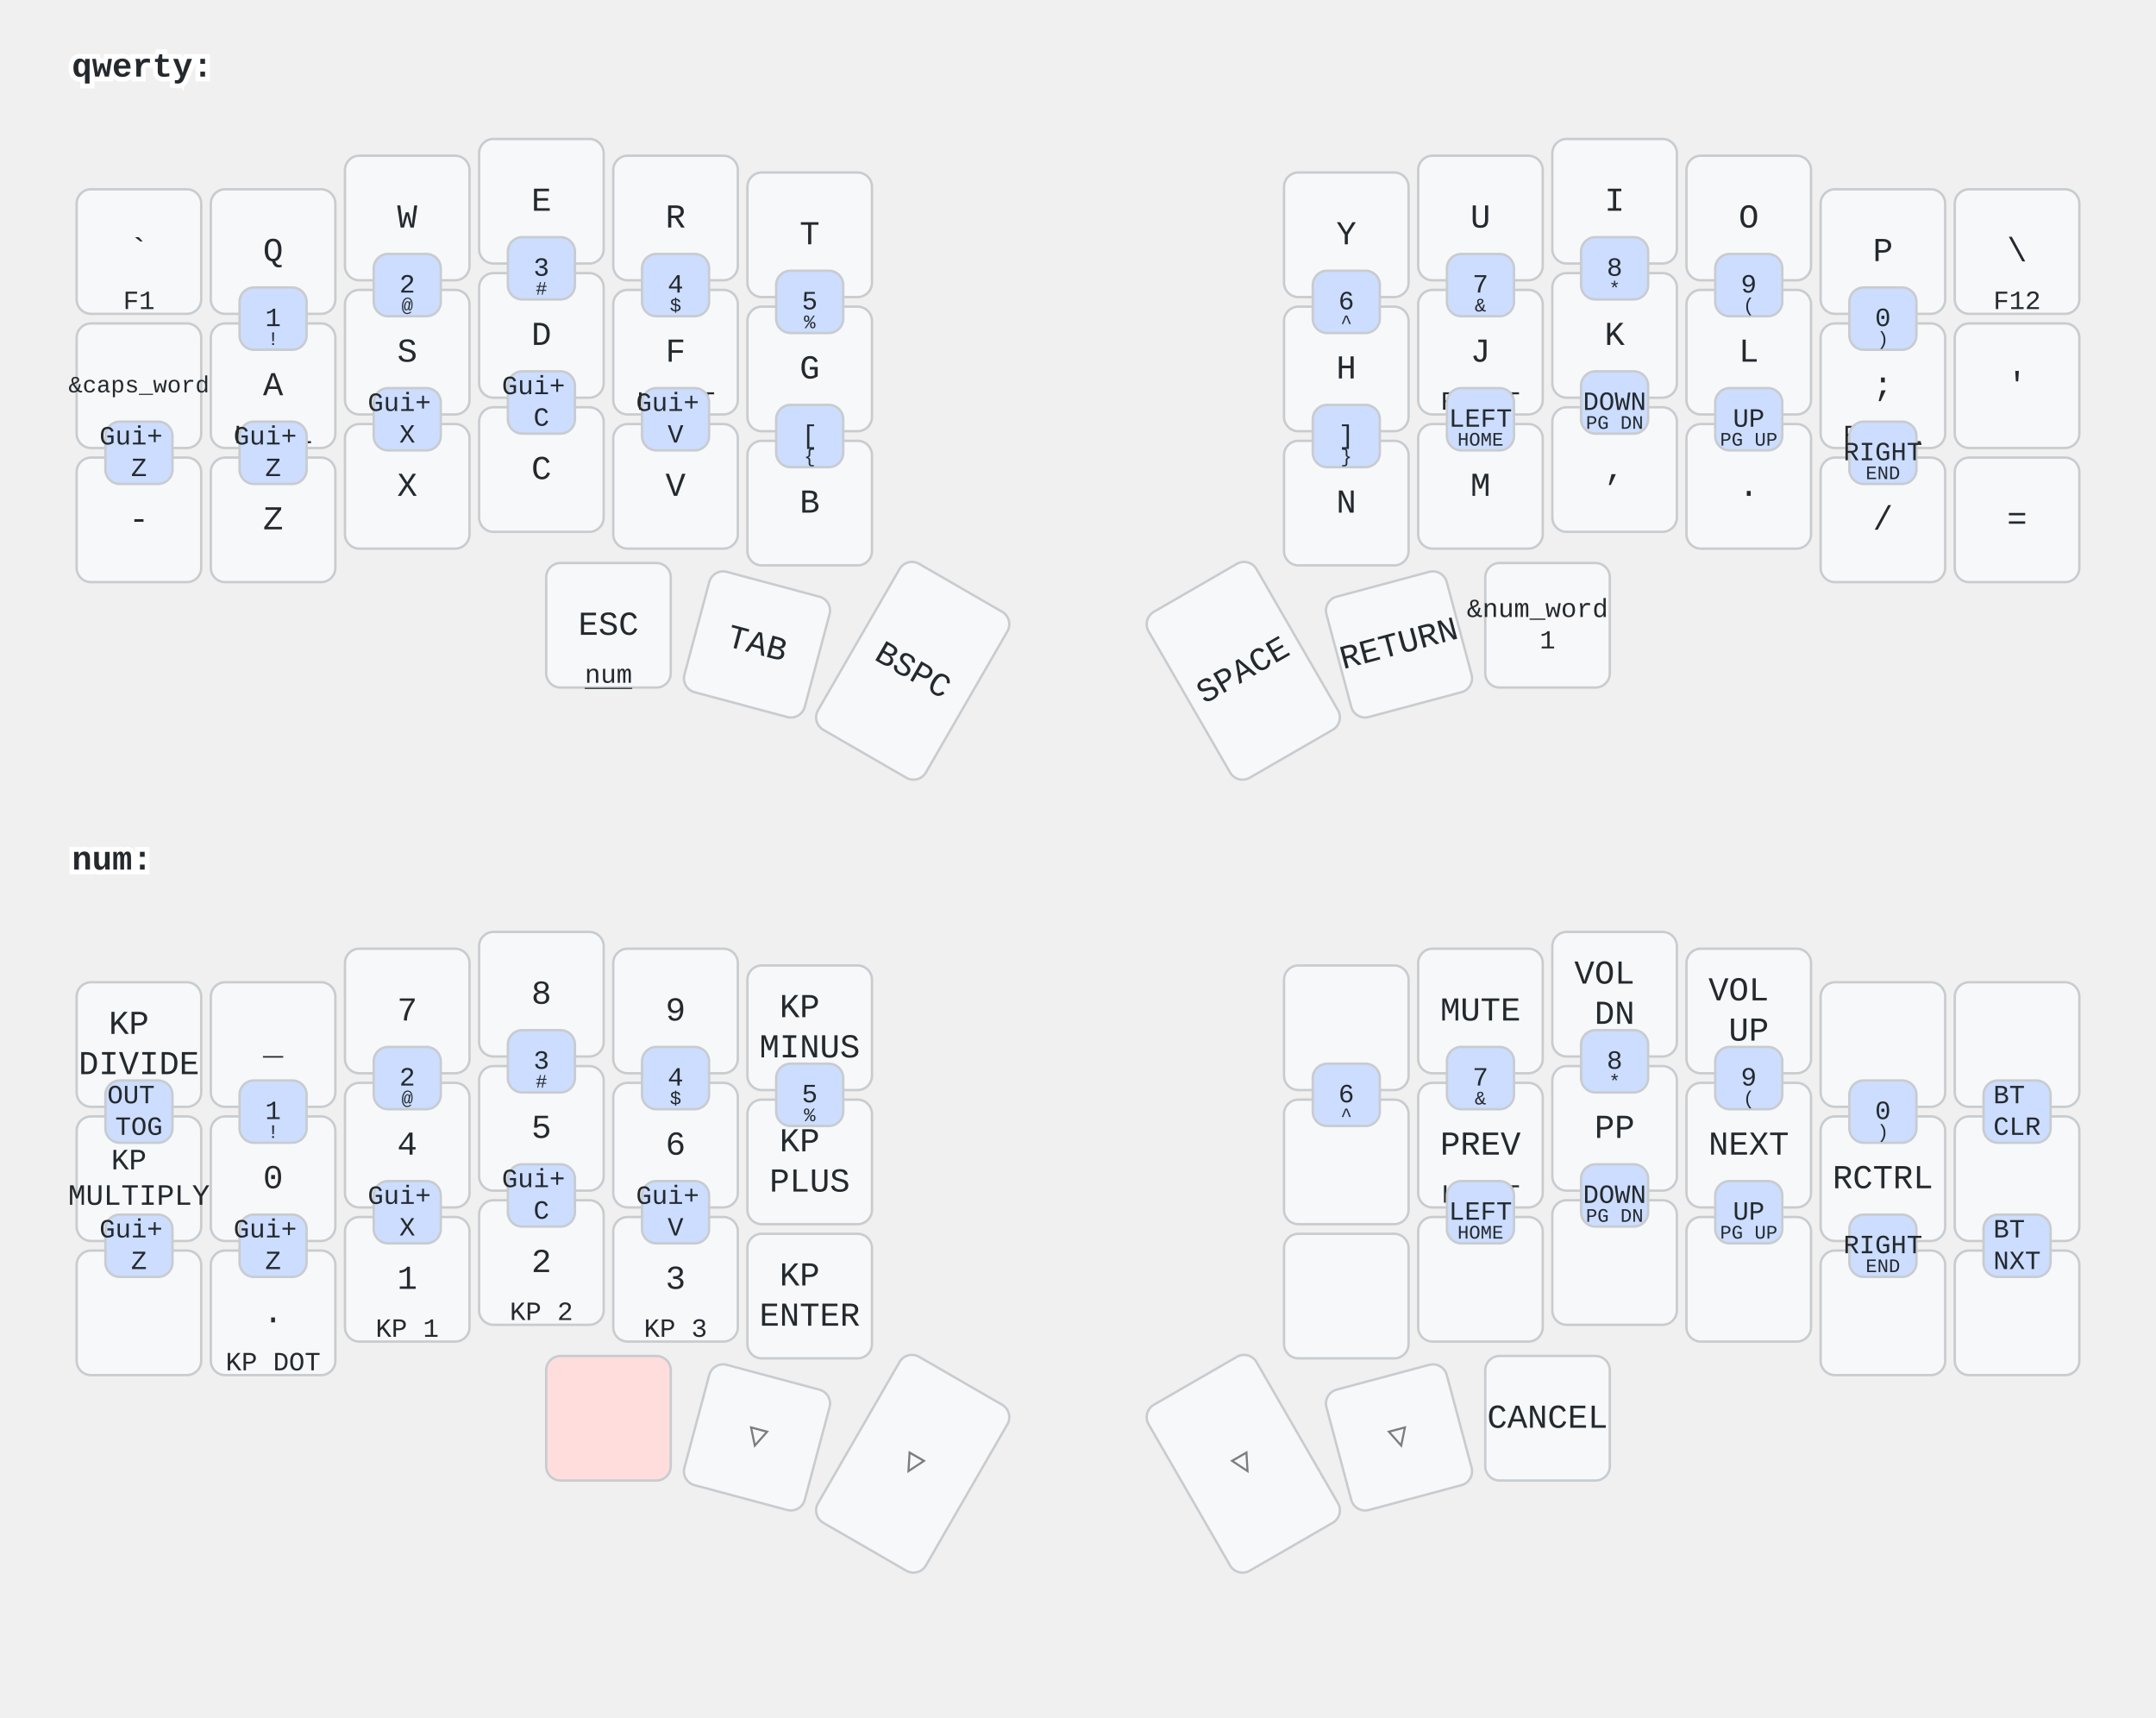
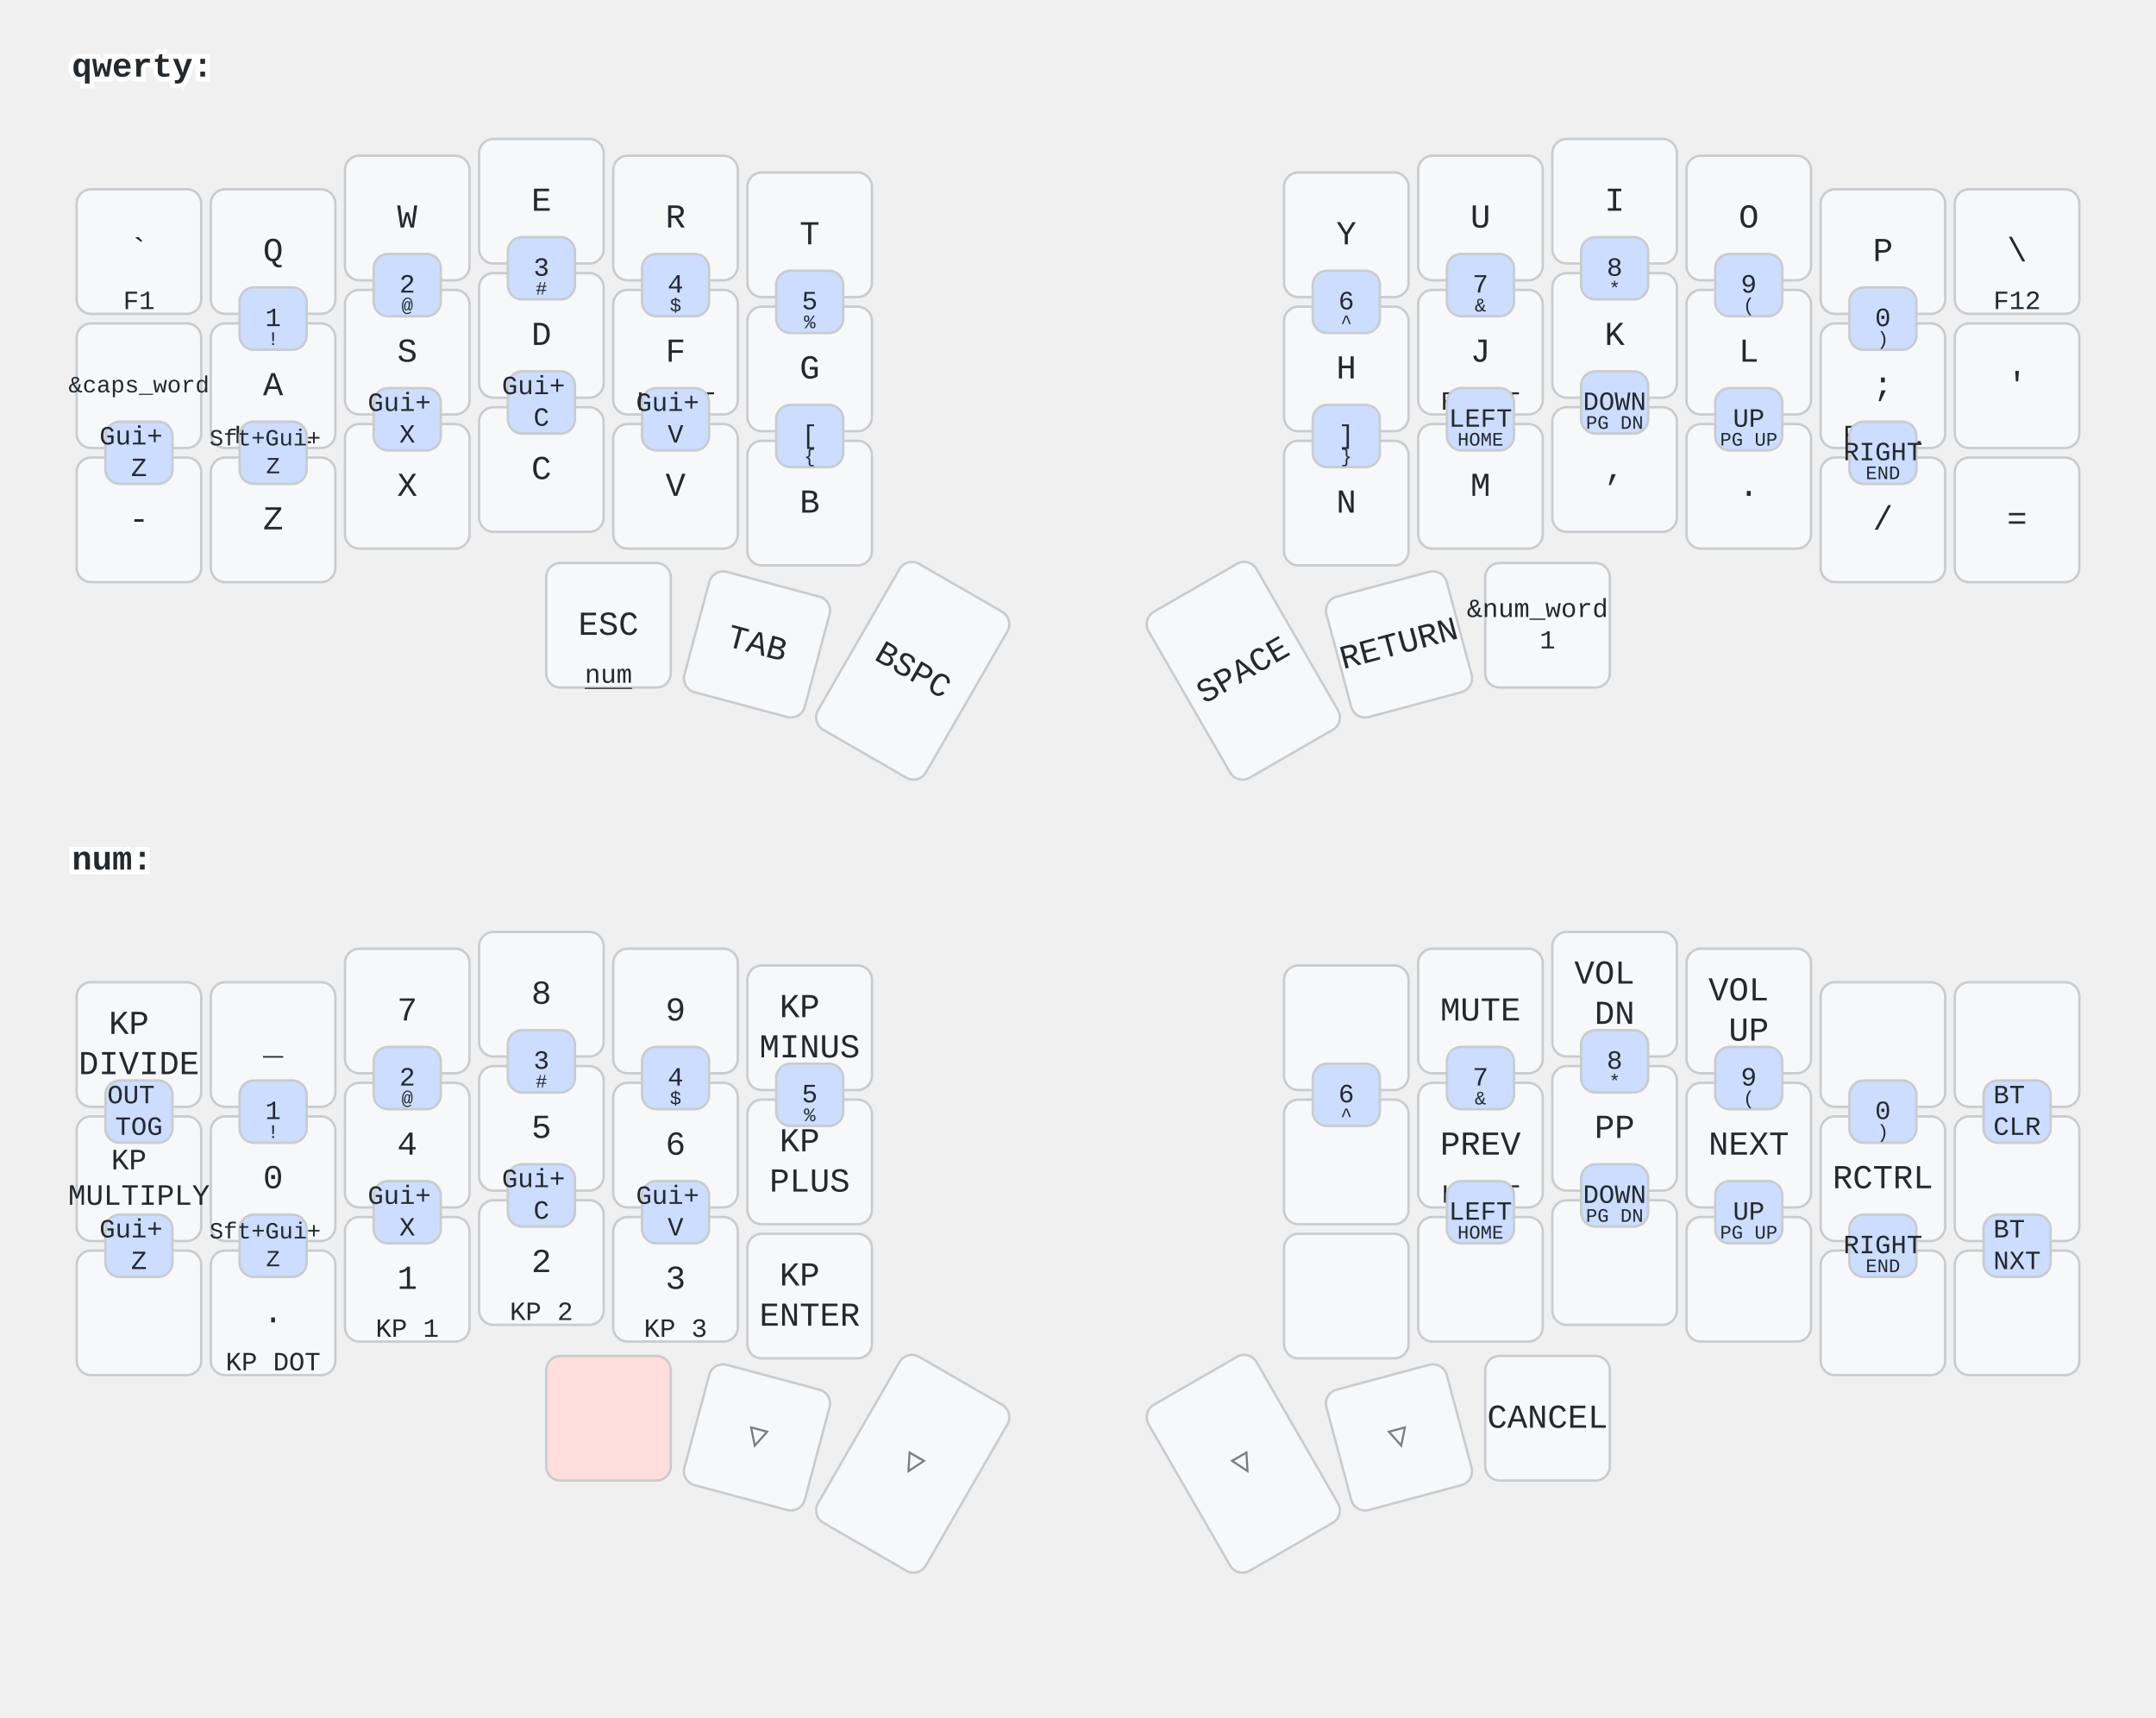
<svg xmlns="http://www.w3.org/2000/svg" width="900" height="717" viewBox="0 0 900 717" class="keymap">
  <style>/* inherit to force styles through use tags */
svg path {
    fill: inherit;
}

/* font and background color specifications */
svg.keymap {
    font-family: SFMono-Regular,Consolas,Liberation Mono,Menlo,monospace;
    font-size: 14px;
    font-kerning: normal;
    text-rendering: optimizeLegibility;
    fill: #24292e;
}

/* default key styling */
rect.key {
    fill: #f6f8fa;
}

rect.key, rect.combo {
    stroke: #c9cccf;
    stroke-width: 1;
}

/* default key side styling, only used is draw_key_sides is set */
rect.side {
    filter: brightness(90%);
}

/* color accent for combo boxes */
rect.combo, rect.combo-separate {
    fill: #cdf;
}

/* color accent for held keys */
rect.held, rect.combo.held {
    fill: #fdd;
}

/* color accent for ghost (optional) keys */
rect.ghost, rect.combo.ghost {
    stroke-dasharray: 4, 4;
    stroke-width: 2;
}

text {
    text-anchor: middle;
    dominant-baseline: middle;
}

/* styling for layer labels */
text.label {
    font-weight: bold;
    text-anchor: start;
    stroke: white;
    stroke-width: 4;
    paint-order: stroke;
}

/* styling for optional footer */
text.footer {
    text-anchor: end;
    dominant-baseline: auto;
    stroke: white;
    stroke-width: 4;
    paint-order: stroke;
}

/* styling for combo tap, and key hold/shifted label text */
text.combo, text.hold, text.shifted {
    font-size: 11px;
}

text.hold {
    text-anchor: middle;
    dominant-baseline: auto;
}

text.shifted {
    text-anchor: middle;
    dominant-baseline: hanging;
}

text.layer-activator {
    text-decoration: underline;
}

/* styling for hold/shifted label text in combo box */
text.combo.hold, text.combo.shifted {
    font-size: 8px;
}

/* lighter symbol for transparent keys */
text.trans {
    fill: #7b7e81;
}

/* styling for combo dendrons */
path.combo {
    stroke-width: 1;
    stroke: gray;
    fill: none;
}

/* Start Tabler Icons Cleanup */
/* cannot use height/width with glyphs */
.icon-tabler &gt; path {
    fill: inherit;
    stroke: inherit;
    stroke-width: 2;
}
/* hide tabler's default box */
.icon-tabler &gt; path[stroke="none"][fill="none"] {
    visibility: hidden;
}
/* End Tabler Icons Cleanup */
</style>
  <g transform="translate(30, 0)" class="layer-qwerty">
    <text x="0" y="28" class="label" id="qwerty">qwerty:</text>
    <g transform="translate(0, 56)">
      <g transform="translate(28, 49)" class="key keypos-0">
        <rect rx="6" ry="6" x="-26" y="-26" width="52" height="52" class="key" />
        <text x="0" y="0" class="key tap">`</text>
        <text x="0" y="24" class="key hold">F1</text>
      </g>
      <g transform="translate(84, 49)" class="key keypos-1">
        <rect rx="6" ry="6" x="-26" y="-26" width="52" height="52" class="key" />
        <text x="0" y="0" class="key tap">Q</text>
        <text x="0" y="24" class="key hold">F2</text>
      </g>
      <g transform="translate(140, 35)" class="key keypos-2">
        <rect rx="6" ry="6" x="-26" y="-26" width="52" height="52" class="key" />
        <text x="0" y="0" class="key tap">W</text>
        <text x="0" y="24" class="key hold">F3</text>
      </g>
      <g transform="translate(196, 28)" class="key keypos-3">
        <rect rx="6" ry="6" x="-26" y="-26" width="52" height="52" class="key" />
        <text x="0" y="0" class="key tap">E</text>
        <text x="0" y="24" class="key hold">F4</text>
      </g>
      <g transform="translate(252, 35)" class="key keypos-4">
        <rect rx="6" ry="6" x="-26" y="-26" width="52" height="52" class="key" />
        <text x="0" y="0" class="key tap">R</text>
        <text x="0" y="24" class="key hold">F5</text>
      </g>
      <g transform="translate(308, 42)" class="key keypos-5">
        <rect rx="6" ry="6" x="-26" y="-26" width="52" height="52" class="key" />
        <text x="0" y="0" class="key tap">T</text>
        <text x="0" y="24" class="key hold">F6</text>
      </g>
      <g transform="translate(532, 42)" class="key keypos-6">
        <rect rx="6" ry="6" x="-26" y="-26" width="52" height="52" class="key" />
        <text x="0" y="0" class="key tap">Y</text>
        <text x="0" y="24" class="key hold">F7</text>
      </g>
      <g transform="translate(588, 35)" class="key keypos-7">
        <rect rx="6" ry="6" x="-26" y="-26" width="52" height="52" class="key" />
        <text x="0" y="0" class="key tap">U</text>
        <text x="0" y="24" class="key hold">F8</text>
      </g>
      <g transform="translate(644, 28)" class="key keypos-8">
        <rect rx="6" ry="6" x="-26" y="-26" width="52" height="52" class="key" />
        <text x="0" y="0" class="key tap">I</text>
        <text x="0" y="24" class="key hold">F9</text>
      </g>
      <g transform="translate(700, 35)" class="key keypos-9">
        <rect rx="6" ry="6" x="-26" y="-26" width="52" height="52" class="key" />
        <text x="0" y="0" class="key tap">O</text>
        <text x="0" y="24" class="key hold">F10</text>
      </g>
      <g transform="translate(756, 49)" class="key keypos-10">
        <rect rx="6" ry="6" x="-26" y="-26" width="52" height="52" class="key" />
        <text x="0" y="0" class="key tap">P</text>
        <text x="0" y="24" class="key hold">F11</text>
      </g>
      <g transform="translate(812, 49)" class="key keypos-11">
        <rect rx="6" ry="6" x="-26" y="-26" width="52" height="52" class="key" />
        <text x="0" y="0" class="key tap">\</text>
        <text x="0" y="24" class="key hold">F12</text>
      </g>
      <g transform="translate(28, 105)" class="key keypos-12">
        <rect rx="6" ry="6" x="-26" y="-26" width="52" height="52" class="key" />
        <text x="0" y="0" class="key tap">
          <tspan style="font-size: 70%">&amp;caps_word</tspan>
        </text>
      </g>
      <g transform="translate(84, 105)" class="key keypos-13">
        <rect rx="6" ry="6" x="-26" y="-26" width="52" height="52" class="key" />
        <text x="0" y="0" class="key tap">A</text>
        <text x="0" y="24" class="key hold">LCTRL</text>
      </g>
      <g transform="translate(140, 91)" class="key keypos-14">
        <rect rx="6" ry="6" x="-26" y="-26" width="52" height="52" class="key" />
        <text x="0" y="0" class="key tap">S</text>
        <text x="0" y="24" class="key hold">LALT</text>
      </g>
      <g transform="translate(196, 84)" class="key keypos-15">
        <rect rx="6" ry="6" x="-26" y="-26" width="52" height="52" class="key" />
        <text x="0" y="0" class="key tap">D</text>
        <text x="0" y="24" class="key hold">LGUI</text>
      </g>
      <g transform="translate(252, 91)" class="key keypos-16">
        <rect rx="6" ry="6" x="-26" y="-26" width="52" height="52" class="key" />
        <text x="0" y="0" class="key tap">F</text>
        <text x="0" y="24" class="key hold">LSHFT</text>
      </g>
      <g transform="translate(308, 98)" class="key keypos-17">
        <rect rx="6" ry="6" x="-26" y="-26" width="52" height="52" class="key" />
        <text x="0" y="0" class="key tap">G</text>
      </g>
      <g transform="translate(532, 98)" class="key keypos-18">
        <rect rx="6" ry="6" x="-26" y="-26" width="52" height="52" class="key" />
        <text x="0" y="0" class="key tap">H</text>
      </g>
      <g transform="translate(588, 91)" class="key keypos-19">
        <rect rx="6" ry="6" x="-26" y="-26" width="52" height="52" class="key" />
        <text x="0" y="0" class="key tap">J</text>
        <text x="0" y="24" class="key hold">RSHFT</text>
      </g>
      <g transform="translate(644, 84)" class="key keypos-20">
        <rect rx="6" ry="6" x="-26" y="-26" width="52" height="52" class="key" />
        <text x="0" y="0" class="key tap">K</text>
        <text x="0" y="24" class="key hold">RGUI</text>
      </g>
      <g transform="translate(700, 91)" class="key keypos-21">
        <rect rx="6" ry="6" x="-26" y="-26" width="52" height="52" class="key" />
        <text x="0" y="0" class="key tap">L</text>
        <text x="0" y="24" class="key hold">RALT</text>
      </g>
      <g transform="translate(756, 105)" class="key keypos-22">
        <rect rx="6" ry="6" x="-26" y="-26" width="52" height="52" class="key" />
        <text x="0" y="0" class="key tap">;</text>
        <text x="0" y="24" class="key hold">RCTRL</text>
      </g>
      <g transform="translate(812, 105)" class="key keypos-23">
        <rect rx="6" ry="6" x="-26" y="-26" width="52" height="52" class="key" />
        <text x="0" y="0" class="key tap">'</text>
      </g>
      <g transform="translate(28, 161)" class="key keypos-24">
        <rect rx="6" ry="6" x="-26" y="-26" width="52" height="52" class="key" />
        <text x="0" y="0" class="key tap">-</text>
      </g>
      <g transform="translate(84, 161)" class="key keypos-25">
        <rect rx="6" ry="6" x="-26" y="-26" width="52" height="52" class="key" />
        <text x="0" y="0" class="key tap">Z</text>
      </g>
      <g transform="translate(140, 147)" class="key keypos-26">
        <rect rx="6" ry="6" x="-26" y="-26" width="52" height="52" class="key" />
        <text x="0" y="0" class="key tap">X</text>
      </g>
      <g transform="translate(196, 140)" class="key keypos-27">
        <rect rx="6" ry="6" x="-26" y="-26" width="52" height="52" class="key" />
        <text x="0" y="0" class="key tap">C</text>
      </g>
      <g transform="translate(252, 147)" class="key keypos-28">
        <rect rx="6" ry="6" x="-26" y="-26" width="52" height="52" class="key" />
        <text x="0" y="0" class="key tap">V</text>
      </g>
      <g transform="translate(308, 154)" class="key keypos-29">
        <rect rx="6" ry="6" x="-26" y="-26" width="52" height="52" class="key" />
        <text x="0" y="0" class="key tap">B</text>
      </g>
      <g transform="translate(532, 154)" class="key keypos-30">
        <rect rx="6" ry="6" x="-26" y="-26" width="52" height="52" class="key" />
        <text x="0" y="0" class="key tap">N</text>
      </g>
      <g transform="translate(588, 147)" class="key keypos-31">
        <rect rx="6" ry="6" x="-26" y="-26" width="52" height="52" class="key" />
        <text x="0" y="0" class="key tap">M</text>
      </g>
      <g transform="translate(644, 140)" class="key keypos-32">
        <rect rx="6" ry="6" x="-26" y="-26" width="52" height="52" class="key" />
        <text x="0" y="0" class="key tap">,</text>
      </g>
      <g transform="translate(700, 147)" class="key keypos-33">
        <rect rx="6" ry="6" x="-26" y="-26" width="52" height="52" class="key" />
        <text x="0" y="0" class="key tap">.</text>
      </g>
      <g transform="translate(756, 161)" class="key keypos-34">
        <rect rx="6" ry="6" x="-26" y="-26" width="52" height="52" class="key" />
        <text x="0" y="0" class="key tap">/</text>
      </g>
      <g transform="translate(812, 161)" class="key keypos-35">
        <rect rx="6" ry="6" x="-26" y="-26" width="52" height="52" class="key" />
        <text x="0" y="0" class="key tap">=</text>
      </g>
      <g transform="translate(224, 205)" class="key keypos-36">
        <rect rx="6" ry="6" x="-26" y="-26" width="52" height="52" class="key" />
        <text x="0" y="0" class="key tap">ESC</text>
        <a href="#num">
          <text x="0" y="24" class="key hold layer-activator">num</text>
        </a>
      </g>
      <g transform="translate(286, 213) rotate(15.0)" class="key keypos-37">
        <rect rx="6" ry="6" x="-26" y="-26" width="52" height="52" class="key" />
        <text x="0" y="0" class="key tap">TAB</text>
      </g>
      <g transform="translate(351, 224) rotate(30.0)" class="key keypos-38">
        <rect rx="6" ry="6" x="-26" y="-40" width="52" height="80" class="key" />
        <text x="0" y="0" class="key tap">BSPC</text>
      </g>
      <g transform="translate(489, 224) rotate(-30.0)" class="key keypos-39">
        <rect rx="6" ry="6" x="-26" y="-40" width="52" height="80" class="key" />
        <text x="0" y="0" class="key tap">SPACE</text>
      </g>
      <g transform="translate(554, 213) rotate(-15.0)" class="key keypos-40">
        <rect rx="6" ry="6" x="-26" y="-26" width="52" height="52" class="key" />
        <text x="0" y="0" class="key tap">RETURN</text>
      </g>
      <g transform="translate(616, 205)" class="key keypos-41">
        <rect rx="6" ry="6" x="-26" y="-26" width="52" height="52" class="key" />
        <text x="0" y="0" class="key tap">
          <tspan x="0" dy="-0.6em" style="font-size: 78%">&amp;num_word</tspan>
          <tspan x="0" dy="1.2em" style="font-size: 78%">1</tspan>
        </text>
      </g>
      <g class="combo combopos-0">
        <rect rx="6" ry="6" x="294" y="113" width="28" height="26" class="combo" />
        <text x="308" y="126" class="combo tap">[</text>
        <text x="308" y="137" class="combo hold">{</text>
      </g>
      <g class="combo combopos-1">
        <rect rx="6" ry="6" x="518" y="113" width="28" height="26" class="combo" />
        <text x="532" y="126" class="combo tap">]</text>
        <text x="532" y="137" class="combo hold">}</text>
      </g>
      <g class="combo combopos-2">
        <rect rx="6" ry="6" x="70" y="64" width="28" height="26" class="combo" />
        <text x="84" y="77" class="combo tap">1</text>
        <text x="84" y="88" class="combo hold">!</text>
      </g>
      <g class="combo combopos-3">
        <rect rx="6" ry="6" x="126" y="50" width="28" height="26" class="combo" />
        <text x="140" y="63" class="combo tap">2</text>
        <text x="140" y="74" class="combo hold">@</text>
      </g>
      <g class="combo combopos-4">
        <rect rx="6" ry="6" x="182" y="43" width="28" height="26" class="combo" />
        <text x="196" y="56" class="combo tap">3</text>
        <text x="196" y="67" class="combo hold">#</text>
      </g>
      <g class="combo combopos-5">
        <rect rx="6" ry="6" x="238" y="50" width="28" height="26" class="combo" />
        <text x="252" y="63" class="combo tap">4</text>
        <text x="252" y="74" class="combo hold">$</text>
      </g>
      <g class="combo combopos-6">
        <rect rx="6" ry="6" x="294" y="57" width="28" height="26" class="combo" />
        <text x="308" y="70" class="combo tap">5</text>
        <text x="308" y="81" class="combo hold">%</text>
      </g>
      <g class="combo combopos-7">
        <rect rx="6" ry="6" x="518" y="57" width="28" height="26" class="combo" />
        <text x="532" y="70" class="combo tap">6</text>
        <text x="532" y="81" class="combo hold">^</text>
      </g>
      <g class="combo combopos-8">
        <rect rx="6" ry="6" x="574" y="50" width="28" height="26" class="combo" />
        <text x="588" y="63" class="combo tap">7</text>
        <text x="588" y="74" class="combo hold">&amp;</text>
      </g>
      <g class="combo combopos-9">
        <rect rx="6" ry="6" x="630" y="43" width="28" height="26" class="combo" />
        <text x="644" y="56" class="combo tap">8</text>
        <text x="644" y="67" class="combo hold">*</text>
      </g>
      <g class="combo combopos-10">
        <rect rx="6" ry="6" x="686" y="50" width="28" height="26" class="combo" />
        <text x="700" y="63" class="combo tap">9</text>
        <text x="700" y="74" class="combo hold">(</text>
      </g>
      <g class="combo combopos-11">
        <rect rx="6" ry="6" x="742" y="64" width="28" height="26" class="combo" />
        <text x="756" y="77" class="combo tap">0</text>
        <text x="756" y="88" class="combo hold">)</text>
      </g>
      <g class="combo combopos-12">
        <rect rx="6" ry="6" x="70" y="120" width="28" height="26" class="combo" />
        <text x="84" y="133" class="combo tap">
-           <tspan x="84" dy="-0.6em">Gui+</tspan>
-           <tspan x="84" dy="1.2em">Z</tspan>
+           <tspan x="84" dy="-0.6em" style="font-size: 88%">Sft+Gui+</tspan>
+           <tspan x="84" dy="1.2em" style="font-size: 88%">Z</tspan>
        </text>
      </g>
      <g class="combo combopos-13">
        <rect rx="6" ry="6" x="14" y="120" width="28" height="26" class="combo" />
        <text x="28" y="133" class="combo tap">
          <tspan x="28" dy="-0.6em">Gui+</tspan>
          <tspan x="28" dy="1.2em">Z</tspan>
        </text>
      </g>
      <g class="combo combopos-14">
        <rect rx="6" ry="6" x="126" y="106" width="28" height="26" class="combo" />
        <text x="140" y="119" class="combo tap">
          <tspan x="140" dy="-0.6em">Gui+</tspan>
          <tspan x="140" dy="1.2em">X</tspan>
        </text>
      </g>
      <g class="combo combopos-15">
        <rect rx="6" ry="6" x="182" y="99" width="28" height="26" class="combo" />
        <text x="196" y="112" class="combo tap">
          <tspan x="196" dy="-0.6em">Gui+</tspan>
          <tspan x="196" dy="1.2em">C</tspan>
        </text>
      </g>
      <g class="combo combopos-16">
        <rect rx="6" ry="6" x="238" y="106" width="28" height="26" class="combo" />
        <text x="252" y="119" class="combo tap">
          <tspan x="252" dy="-0.6em">Gui+</tspan>
          <tspan x="252" dy="1.2em">V</tspan>
        </text>
      </g>
      <g class="combo combopos-17">
        <rect rx="6" ry="6" x="574" y="106" width="28" height="26" class="combo" />
        <text x="588" y="119" class="combo tap">LEFT</text>
        <text x="588" y="130" class="combo hold">HOME</text>
      </g>
      <g class="combo combopos-18">
        <rect rx="6" ry="6" x="630" y="99" width="28" height="26" class="combo" />
        <text x="644" y="112" class="combo tap">DOWN</text>
        <text x="644" y="123" class="combo hold">PG DN</text>
      </g>
      <g class="combo combopos-19">
        <rect rx="6" ry="6" x="686" y="106" width="28" height="26" class="combo" />
        <text x="700" y="119" class="combo tap">UP</text>
        <text x="700" y="130" class="combo hold">PG UP</text>
      </g>
      <g class="combo combopos-20">
        <rect rx="6" ry="6" x="742" y="120" width="28" height="26" class="combo" />
        <text x="756" y="133" class="combo tap">RIGHT</text>
        <text x="756" y="144" class="combo hold">END</text>
      </g>
    </g>
  </g>
  <g transform="translate(30, 331)" class="layer-num">
    <text x="0" y="28" class="label" id="num">num:</text>
    <g transform="translate(0, 56)">
      <g transform="translate(28, 49)" class="key keypos-0">
        <rect rx="6" ry="6" x="-26" y="-26" width="52" height="52" class="key" />
        <text x="0" y="0" class="key tap">
          <tspan x="0" dy="-0.6em">KP</tspan>
          <tspan x="0" dy="1.2em">DIVIDE</tspan>
        </text>
      </g>
      <g transform="translate(84, 49)" class="key keypos-1">
        <rect rx="6" ry="6" x="-26" y="-26" width="52" height="52" class="key" />
        <text x="0" y="0" class="key tap">_</text>
      </g>
      <g transform="translate(140, 35)" class="key keypos-2">
        <rect rx="6" ry="6" x="-26" y="-26" width="52" height="52" class="key" />
        <text x="0" y="0" class="key tap">7</text>
        <text x="0" y="24" class="key hold">KP 7</text>
      </g>
      <g transform="translate(196, 28)" class="key keypos-3">
        <rect rx="6" ry="6" x="-26" y="-26" width="52" height="52" class="key" />
        <text x="0" y="0" class="key tap">8</text>
        <text x="0" y="24" class="key hold">KP 8</text>
      </g>
      <g transform="translate(252, 35)" class="key keypos-4">
        <rect rx="6" ry="6" x="-26" y="-26" width="52" height="52" class="key" />
        <text x="0" y="0" class="key tap">9</text>
        <text x="0" y="24" class="key hold">KP 9</text>
      </g>
      <g transform="translate(308, 42)" class="key keypos-5">
        <rect rx="6" ry="6" x="-26" y="-26" width="52" height="52" class="key" />
        <text x="0" y="0" class="key tap">
          <tspan x="0" dy="-0.6em">KP</tspan>
          <tspan x="0" dy="1.2em">MINUS</tspan>
        </text>
      </g>
      <g transform="translate(532, 42)" class="key keypos-6">
        <rect rx="6" ry="6" x="-26" y="-26" width="52" height="52" class="key" />
      </g>
      <g transform="translate(588, 35)" class="key keypos-7">
        <rect rx="6" ry="6" x="-26" y="-26" width="52" height="52" class="key" />
        <text x="0" y="0" class="key tap">MUTE</text>
      </g>
      <g transform="translate(644, 28)" class="key keypos-8">
        <rect rx="6" ry="6" x="-26" y="-26" width="52" height="52" class="key" />
        <text x="0" y="0" class="key tap">
          <tspan x="0" dy="-0.6em">VOL</tspan>
          <tspan x="0" dy="1.2em">DN</tspan>
        </text>
      </g>
      <g transform="translate(700, 35)" class="key keypos-9">
        <rect rx="6" ry="6" x="-26" y="-26" width="52" height="52" class="key" />
        <text x="0" y="0" class="key tap">
          <tspan x="0" dy="-0.6em">VOL</tspan>
          <tspan x="0" dy="1.2em">UP</tspan>
        </text>
      </g>
      <g transform="translate(756, 49)" class="key keypos-10">
        <rect rx="6" ry="6" x="-26" y="-26" width="52" height="52" class="key" />
      </g>
      <g transform="translate(812, 49)" class="key keypos-11">
        <rect rx="6" ry="6" x="-26" y="-26" width="52" height="52" class="key" />
      </g>
      <g transform="translate(28, 105)" class="key keypos-12">
        <rect rx="6" ry="6" x="-26" y="-26" width="52" height="52" class="key" />
        <text x="0" y="0" class="key tap">
          <tspan x="0" dy="-0.6em" style="font-size: 88%">KP</tspan>
          <tspan x="0" dy="1.2em" style="font-size: 88%">MULTIPLY</tspan>
        </text>
      </g>
      <g transform="translate(84, 105)" class="key keypos-13">
        <rect rx="6" ry="6" x="-26" y="-26" width="52" height="52" class="key" />
        <text x="0" y="0" class="key tap">0</text>
        <text x="0" y="24" class="key hold">KP 0</text>
      </g>
      <g transform="translate(140, 91)" class="key keypos-14">
        <rect rx="6" ry="6" x="-26" y="-26" width="52" height="52" class="key" />
        <text x="0" y="0" class="key tap">4</text>
        <text x="0" y="24" class="key hold">KP 4</text>
      </g>
      <g transform="translate(196, 84)" class="key keypos-15">
        <rect rx="6" ry="6" x="-26" y="-26" width="52" height="52" class="key" />
        <text x="0" y="0" class="key tap">5</text>
        <text x="0" y="24" class="key hold">KP 5</text>
      </g>
      <g transform="translate(252, 91)" class="key keypos-16">
        <rect rx="6" ry="6" x="-26" y="-26" width="52" height="52" class="key" />
        <text x="0" y="0" class="key tap">6</text>
        <text x="0" y="24" class="key hold">KP 6</text>
      </g>
      <g transform="translate(308, 98)" class="key keypos-17">
        <rect rx="6" ry="6" x="-26" y="-26" width="52" height="52" class="key" />
        <text x="0" y="0" class="key tap">
          <tspan x="0" dy="-0.6em">KP</tspan>
          <tspan x="0" dy="1.2em">PLUS</tspan>
        </text>
      </g>
      <g transform="translate(532, 98)" class="key keypos-18">
        <rect rx="6" ry="6" x="-26" y="-26" width="52" height="52" class="key" />
      </g>
      <g transform="translate(588, 91)" class="key keypos-19">
        <rect rx="6" ry="6" x="-26" y="-26" width="52" height="52" class="key" />
        <text x="0" y="0" class="key tap">PREV</text>
        <text x="0" y="24" class="key hold">LSHFT</text>
      </g>
      <g transform="translate(644, 84)" class="key keypos-20">
        <rect rx="6" ry="6" x="-26" y="-26" width="52" height="52" class="key" />
        <text x="0" y="0" class="key tap">PP</text>
        <text x="0" y="24" class="key hold">RGUI</text>
      </g>
      <g transform="translate(700, 91)" class="key keypos-21">
        <rect rx="6" ry="6" x="-26" y="-26" width="52" height="52" class="key" />
        <text x="0" y="0" class="key tap">NEXT</text>
        <text x="0" y="24" class="key hold">RALT</text>
      </g>
      <g transform="translate(756, 105)" class="key keypos-22">
        <rect rx="6" ry="6" x="-26" y="-26" width="52" height="52" class="key" />
        <text x="0" y="0" class="key tap">RCTRL</text>
      </g>
      <g transform="translate(812, 105)" class="key keypos-23">
        <rect rx="6" ry="6" x="-26" y="-26" width="52" height="52" class="key" />
      </g>
      <g transform="translate(28, 161)" class="key keypos-24">
        <rect rx="6" ry="6" x="-26" y="-26" width="52" height="52" class="key" />
      </g>
      <g transform="translate(84, 161)" class="key keypos-25">
        <rect rx="6" ry="6" x="-26" y="-26" width="52" height="52" class="key" />
        <text x="0" y="0" class="key tap">.</text>
        <text x="0" y="24" class="key hold">KP DOT</text>
      </g>
      <g transform="translate(140, 147)" class="key keypos-26">
        <rect rx="6" ry="6" x="-26" y="-26" width="52" height="52" class="key" />
        <text x="0" y="0" class="key tap">1</text>
        <text x="0" y="24" class="key hold">KP 1</text>
      </g>
      <g transform="translate(196, 140)" class="key keypos-27">
        <rect rx="6" ry="6" x="-26" y="-26" width="52" height="52" class="key" />
        <text x="0" y="0" class="key tap">2</text>
        <text x="0" y="24" class="key hold">KP 2</text>
      </g>
      <g transform="translate(252, 147)" class="key keypos-28">
        <rect rx="6" ry="6" x="-26" y="-26" width="52" height="52" class="key" />
        <text x="0" y="0" class="key tap">3</text>
        <text x="0" y="24" class="key hold">KP 3</text>
      </g>
      <g transform="translate(308, 154)" class="key keypos-29">
        <rect rx="6" ry="6" x="-26" y="-26" width="52" height="52" class="key" />
        <text x="0" y="0" class="key tap">
          <tspan x="0" dy="-0.6em">KP</tspan>
          <tspan x="0" dy="1.2em">ENTER</tspan>
        </text>
      </g>
      <g transform="translate(532, 154)" class="key keypos-30">
        <rect rx="6" ry="6" x="-26" y="-26" width="52" height="52" class="key" />
      </g>
      <g transform="translate(588, 147)" class="key keypos-31">
        <rect rx="6" ry="6" x="-26" y="-26" width="52" height="52" class="key" />
      </g>
      <g transform="translate(644, 140)" class="key keypos-32">
        <rect rx="6" ry="6" x="-26" y="-26" width="52" height="52" class="key" />
      </g>
      <g transform="translate(700, 147)" class="key keypos-33">
        <rect rx="6" ry="6" x="-26" y="-26" width="52" height="52" class="key" />
      </g>
      <g transform="translate(756, 161)" class="key keypos-34">
        <rect rx="6" ry="6" x="-26" y="-26" width="52" height="52" class="key" />
      </g>
      <g transform="translate(812, 161)" class="key keypos-35">
        <rect rx="6" ry="6" x="-26" y="-26" width="52" height="52" class="key" />
      </g>
      <g transform="translate(224, 205)" class="key held keypos-36">
        <rect rx="6" ry="6" x="-26" y="-26" width="52" height="52" class="key held" />
      </g>
      <g transform="translate(286, 213) rotate(15.0)" class="key trans keypos-37">
        <rect rx="6" ry="6" x="-26" y="-26" width="52" height="52" class="key trans" />
        <text x="0" y="0" class="key trans tap">▽</text>
      </g>
      <g transform="translate(351, 224) rotate(30.0)" class="key trans keypos-38">
        <rect rx="6" ry="6" x="-26" y="-40" width="52" height="80" class="key trans" />
        <text x="0" y="0" class="key trans tap">▽</text>
      </g>
      <g transform="translate(489, 224) rotate(-30.0)" class="key trans keypos-39">
        <rect rx="6" ry="6" x="-26" y="-40" width="52" height="80" class="key trans" />
        <text x="0" y="0" class="key trans tap">▽</text>
      </g>
      <g transform="translate(554, 213) rotate(-15.0)" class="key trans keypos-40">
        <rect rx="6" ry="6" x="-26" y="-26" width="52" height="52" class="key trans" />
        <text x="0" y="0" class="key trans tap">▽</text>
      </g>
      <g transform="translate(616, 205)" class="key keypos-41">
        <rect rx="6" ry="6" x="-26" y="-26" width="52" height="52" class="key" />
        <text x="0" y="0" class="key tap">CANCEL</text>
      </g>
      <g class="combo combopos-0">
        <rect rx="6" ry="6" x="70" y="64" width="28" height="26" class="combo" />
        <text x="84" y="77" class="combo tap">1</text>
        <text x="84" y="88" class="combo hold">!</text>
      </g>
      <g class="combo combopos-1">
        <rect rx="6" ry="6" x="126" y="50" width="28" height="26" class="combo" />
        <text x="140" y="63" class="combo tap">2</text>
        <text x="140" y="74" class="combo hold">@</text>
      </g>
      <g class="combo combopos-2">
        <rect rx="6" ry="6" x="182" y="43" width="28" height="26" class="combo" />
        <text x="196" y="56" class="combo tap">3</text>
        <text x="196" y="67" class="combo hold">#</text>
      </g>
      <g class="combo combopos-3">
        <rect rx="6" ry="6" x="238" y="50" width="28" height="26" class="combo" />
        <text x="252" y="63" class="combo tap">4</text>
        <text x="252" y="74" class="combo hold">$</text>
      </g>
      <g class="combo combopos-4">
        <rect rx="6" ry="6" x="294" y="57" width="28" height="26" class="combo" />
        <text x="308" y="70" class="combo tap">5</text>
        <text x="308" y="81" class="combo hold">%</text>
      </g>
      <g class="combo combopos-5">
        <rect rx="6" ry="6" x="518" y="57" width="28" height="26" class="combo" />
        <text x="532" y="70" class="combo tap">6</text>
        <text x="532" y="81" class="combo hold">^</text>
      </g>
      <g class="combo combopos-6">
        <rect rx="6" ry="6" x="574" y="50" width="28" height="26" class="combo" />
        <text x="588" y="63" class="combo tap">7</text>
        <text x="588" y="74" class="combo hold">&amp;</text>
      </g>
      <g class="combo combopos-7">
        <rect rx="6" ry="6" x="630" y="43" width="28" height="26" class="combo" />
        <text x="644" y="56" class="combo tap">8</text>
        <text x="644" y="67" class="combo hold">*</text>
      </g>
      <g class="combo combopos-8">
        <rect rx="6" ry="6" x="686" y="50" width="28" height="26" class="combo" />
        <text x="700" y="63" class="combo tap">9</text>
        <text x="700" y="74" class="combo hold">(</text>
      </g>
      <g class="combo combopos-9">
        <rect rx="6" ry="6" x="742" y="64" width="28" height="26" class="combo" />
        <text x="756" y="77" class="combo tap">0</text>
        <text x="756" y="88" class="combo hold">)</text>
      </g>
      <g class="combo combopos-10">
        <rect rx="6" ry="6" x="70" y="120" width="28" height="26" class="combo" />
        <text x="84" y="133" class="combo tap">
-           <tspan x="84" dy="-0.6em">Gui+</tspan>
-           <tspan x="84" dy="1.2em">Z</tspan>
+           <tspan x="84" dy="-0.6em" style="font-size: 88%">Sft+Gui+</tspan>
+           <tspan x="84" dy="1.2em" style="font-size: 88%">Z</tspan>
        </text>
      </g>
      <g class="combo combopos-11">
        <rect rx="6" ry="6" x="14" y="120" width="28" height="26" class="combo" />
        <text x="28" y="133" class="combo tap">
          <tspan x="28" dy="-0.6em">Gui+</tspan>
          <tspan x="28" dy="1.2em">Z</tspan>
        </text>
      </g>
      <g class="combo combopos-12">
        <rect rx="6" ry="6" x="126" y="106" width="28" height="26" class="combo" />
        <text x="140" y="119" class="combo tap">
          <tspan x="140" dy="-0.6em">Gui+</tspan>
          <tspan x="140" dy="1.2em">X</tspan>
        </text>
      </g>
      <g class="combo combopos-13">
        <rect rx="6" ry="6" x="182" y="99" width="28" height="26" class="combo" />
        <text x="196" y="112" class="combo tap">
          <tspan x="196" dy="-0.6em">Gui+</tspan>
          <tspan x="196" dy="1.2em">C</tspan>
        </text>
      </g>
      <g class="combo combopos-14">
        <rect rx="6" ry="6" x="238" y="106" width="28" height="26" class="combo" />
        <text x="252" y="119" class="combo tap">
          <tspan x="252" dy="-0.6em">Gui+</tspan>
          <tspan x="252" dy="1.2em">V</tspan>
        </text>
      </g>
      <g class="combo combopos-15">
        <rect rx="6" ry="6" x="574" y="106" width="28" height="26" class="combo" />
        <text x="588" y="119" class="combo tap">LEFT</text>
        <text x="588" y="130" class="combo hold">HOME</text>
      </g>
      <g class="combo combopos-16">
        <rect rx="6" ry="6" x="630" y="99" width="28" height="26" class="combo" />
        <text x="644" y="112" class="combo tap">DOWN</text>
        <text x="644" y="123" class="combo hold">PG DN</text>
      </g>
      <g class="combo combopos-17">
        <rect rx="6" ry="6" x="686" y="106" width="28" height="26" class="combo" />
        <text x="700" y="119" class="combo tap">UP</text>
        <text x="700" y="130" class="combo hold">PG UP</text>
      </g>
      <g class="combo combopos-18">
        <rect rx="6" ry="6" x="742" y="120" width="28" height="26" class="combo" />
        <text x="756" y="133" class="combo tap">RIGHT</text>
        <text x="756" y="144" class="combo hold">END</text>
      </g>
      <g class="combo combopos-19">
        <rect rx="6" ry="6" x="798" y="64" width="28" height="26" class="combo" />
        <text x="812" y="77" class="combo tap">
          <tspan x="812" dy="-0.6em">BT</tspan>
          <tspan x="812" dy="1.2em">CLR</tspan>
        </text>
      </g>
      <g class="combo combopos-20">
        <rect rx="6" ry="6" x="798" y="120" width="28" height="26" class="combo" />
        <text x="812" y="133" class="combo tap">
          <tspan x="812" dy="-0.6em">BT</tspan>
          <tspan x="812" dy="1.2em">NXT</tspan>
        </text>
      </g>
      <g class="combo combopos-21">
        <rect rx="6" ry="6" x="14" y="64" width="28" height="26" class="combo" />
        <text x="28" y="77" class="combo tap">
          <tspan x="28" dy="-0.6em">OUT</tspan>
          <tspan x="28" dy="1.2em">TOG</tspan>
        </text>
      </g>
    </g>
  </g>
</svg>
